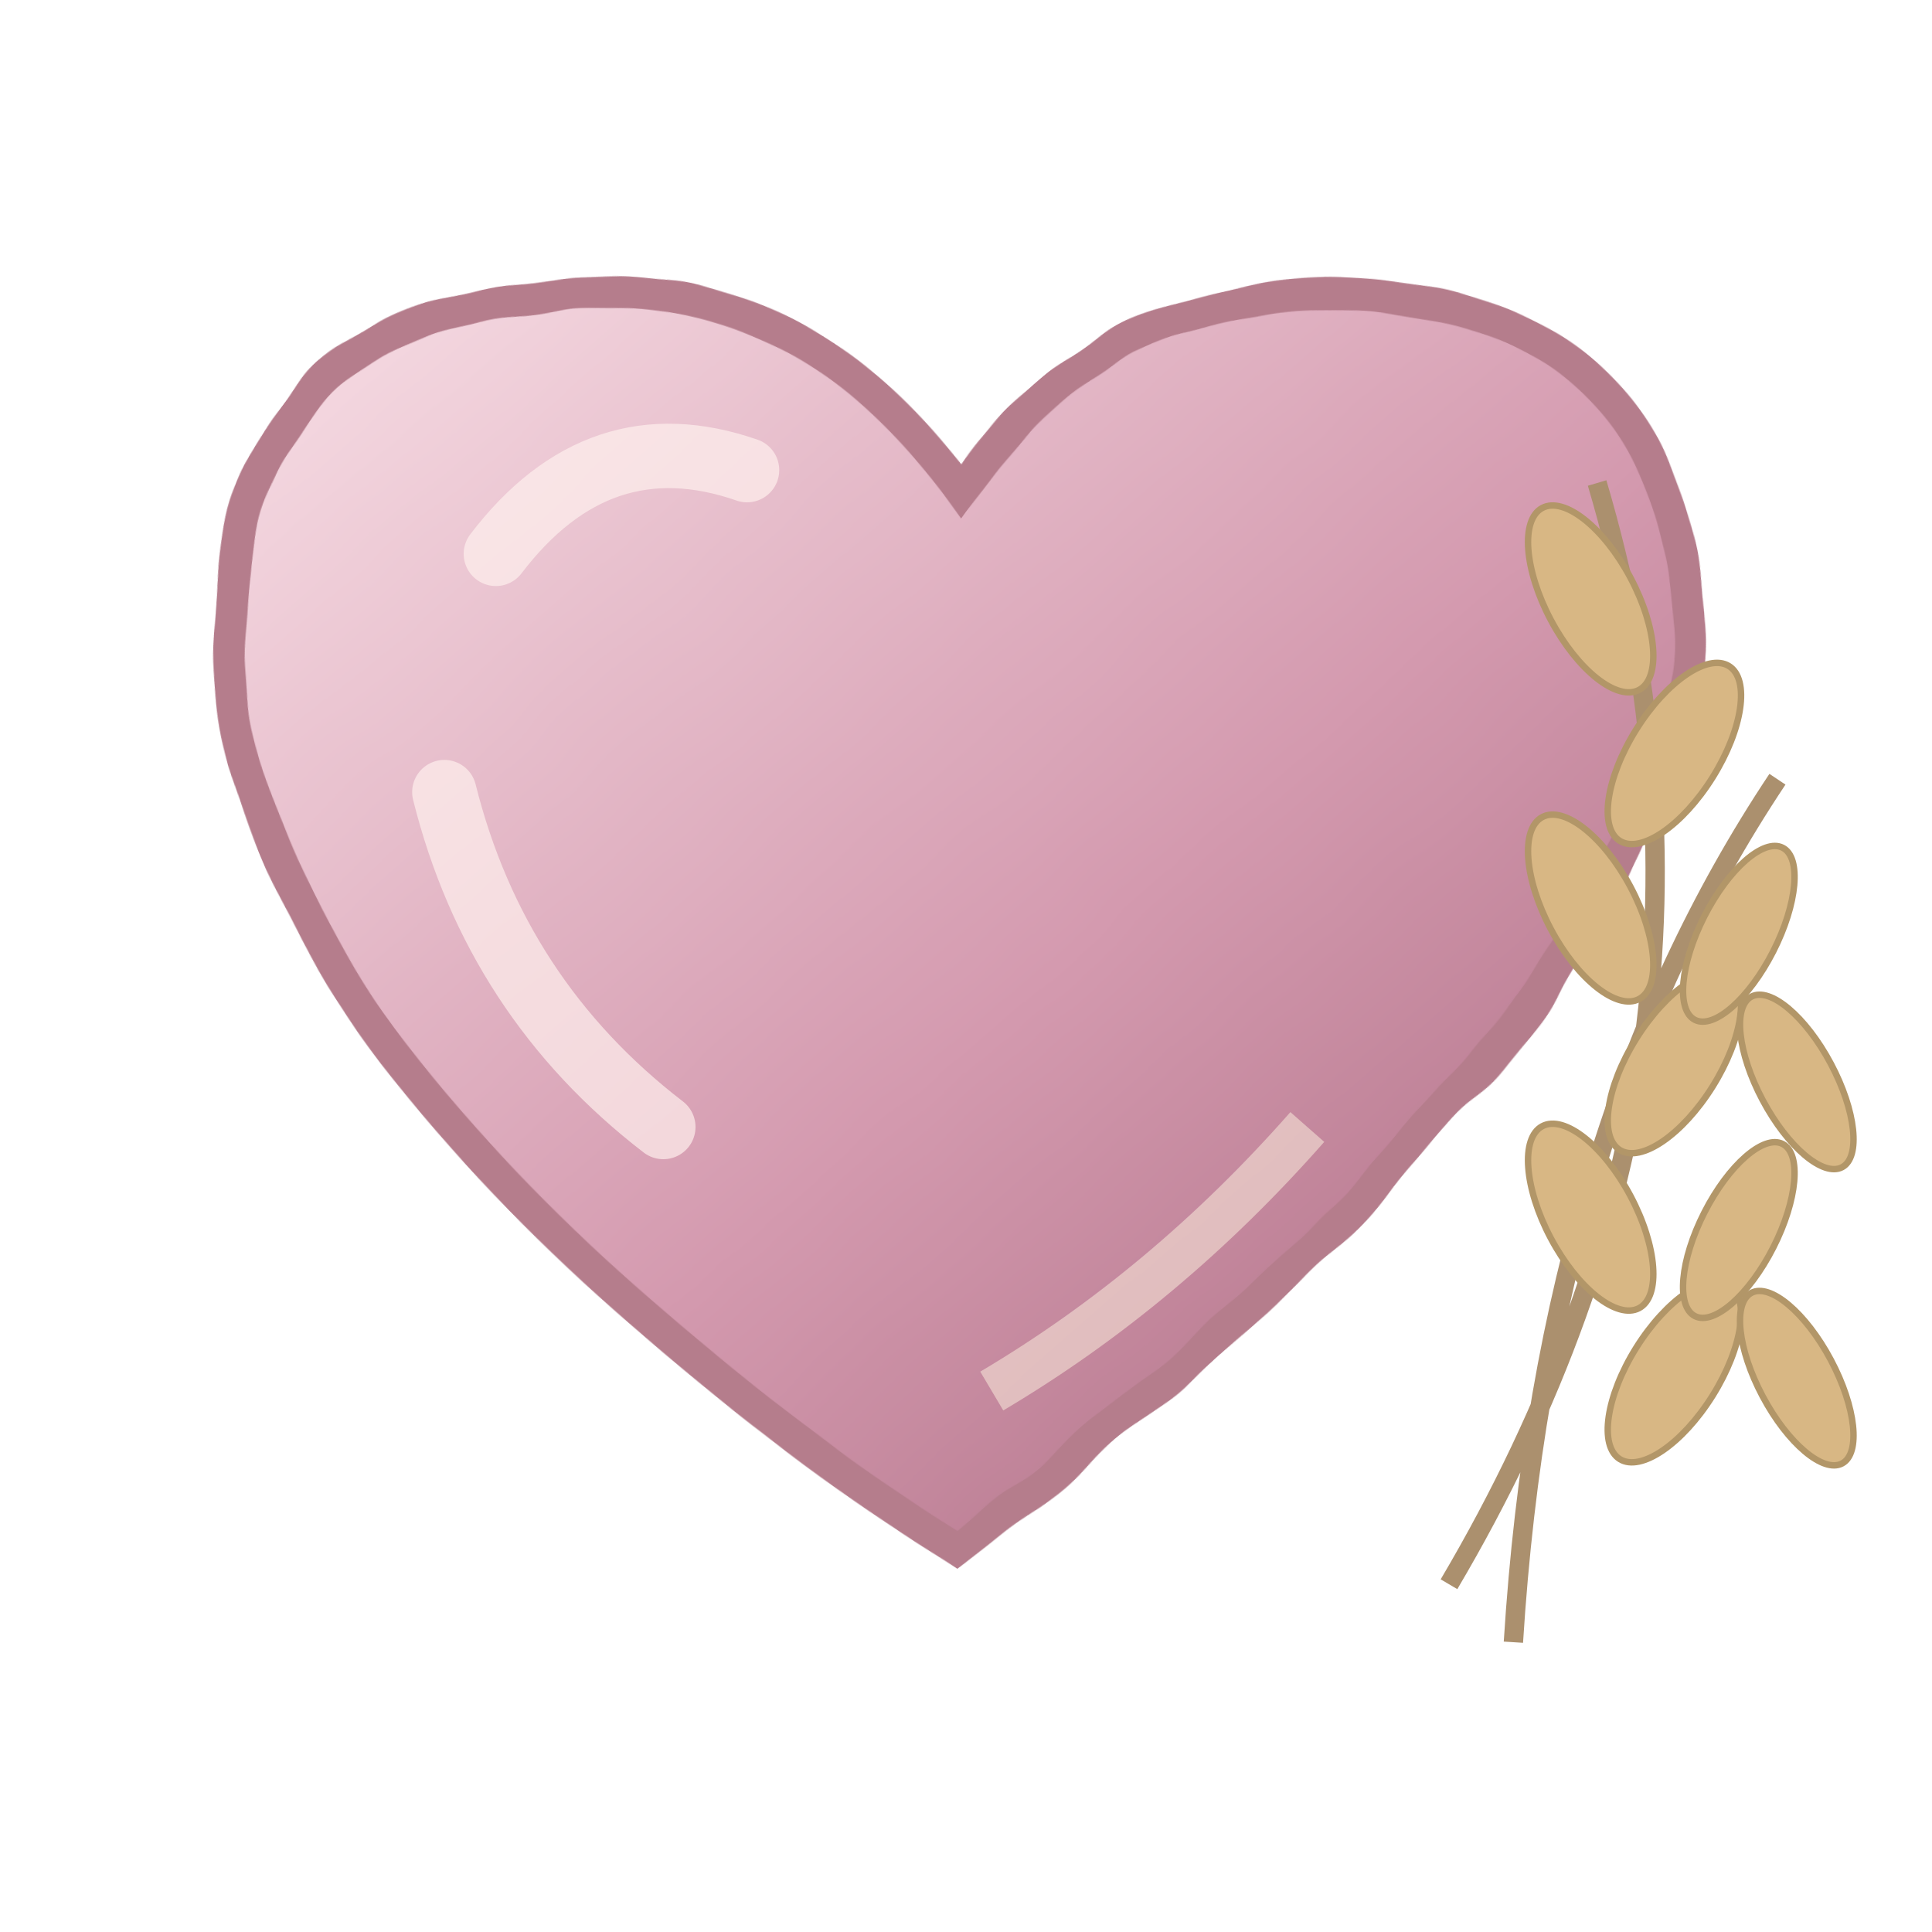
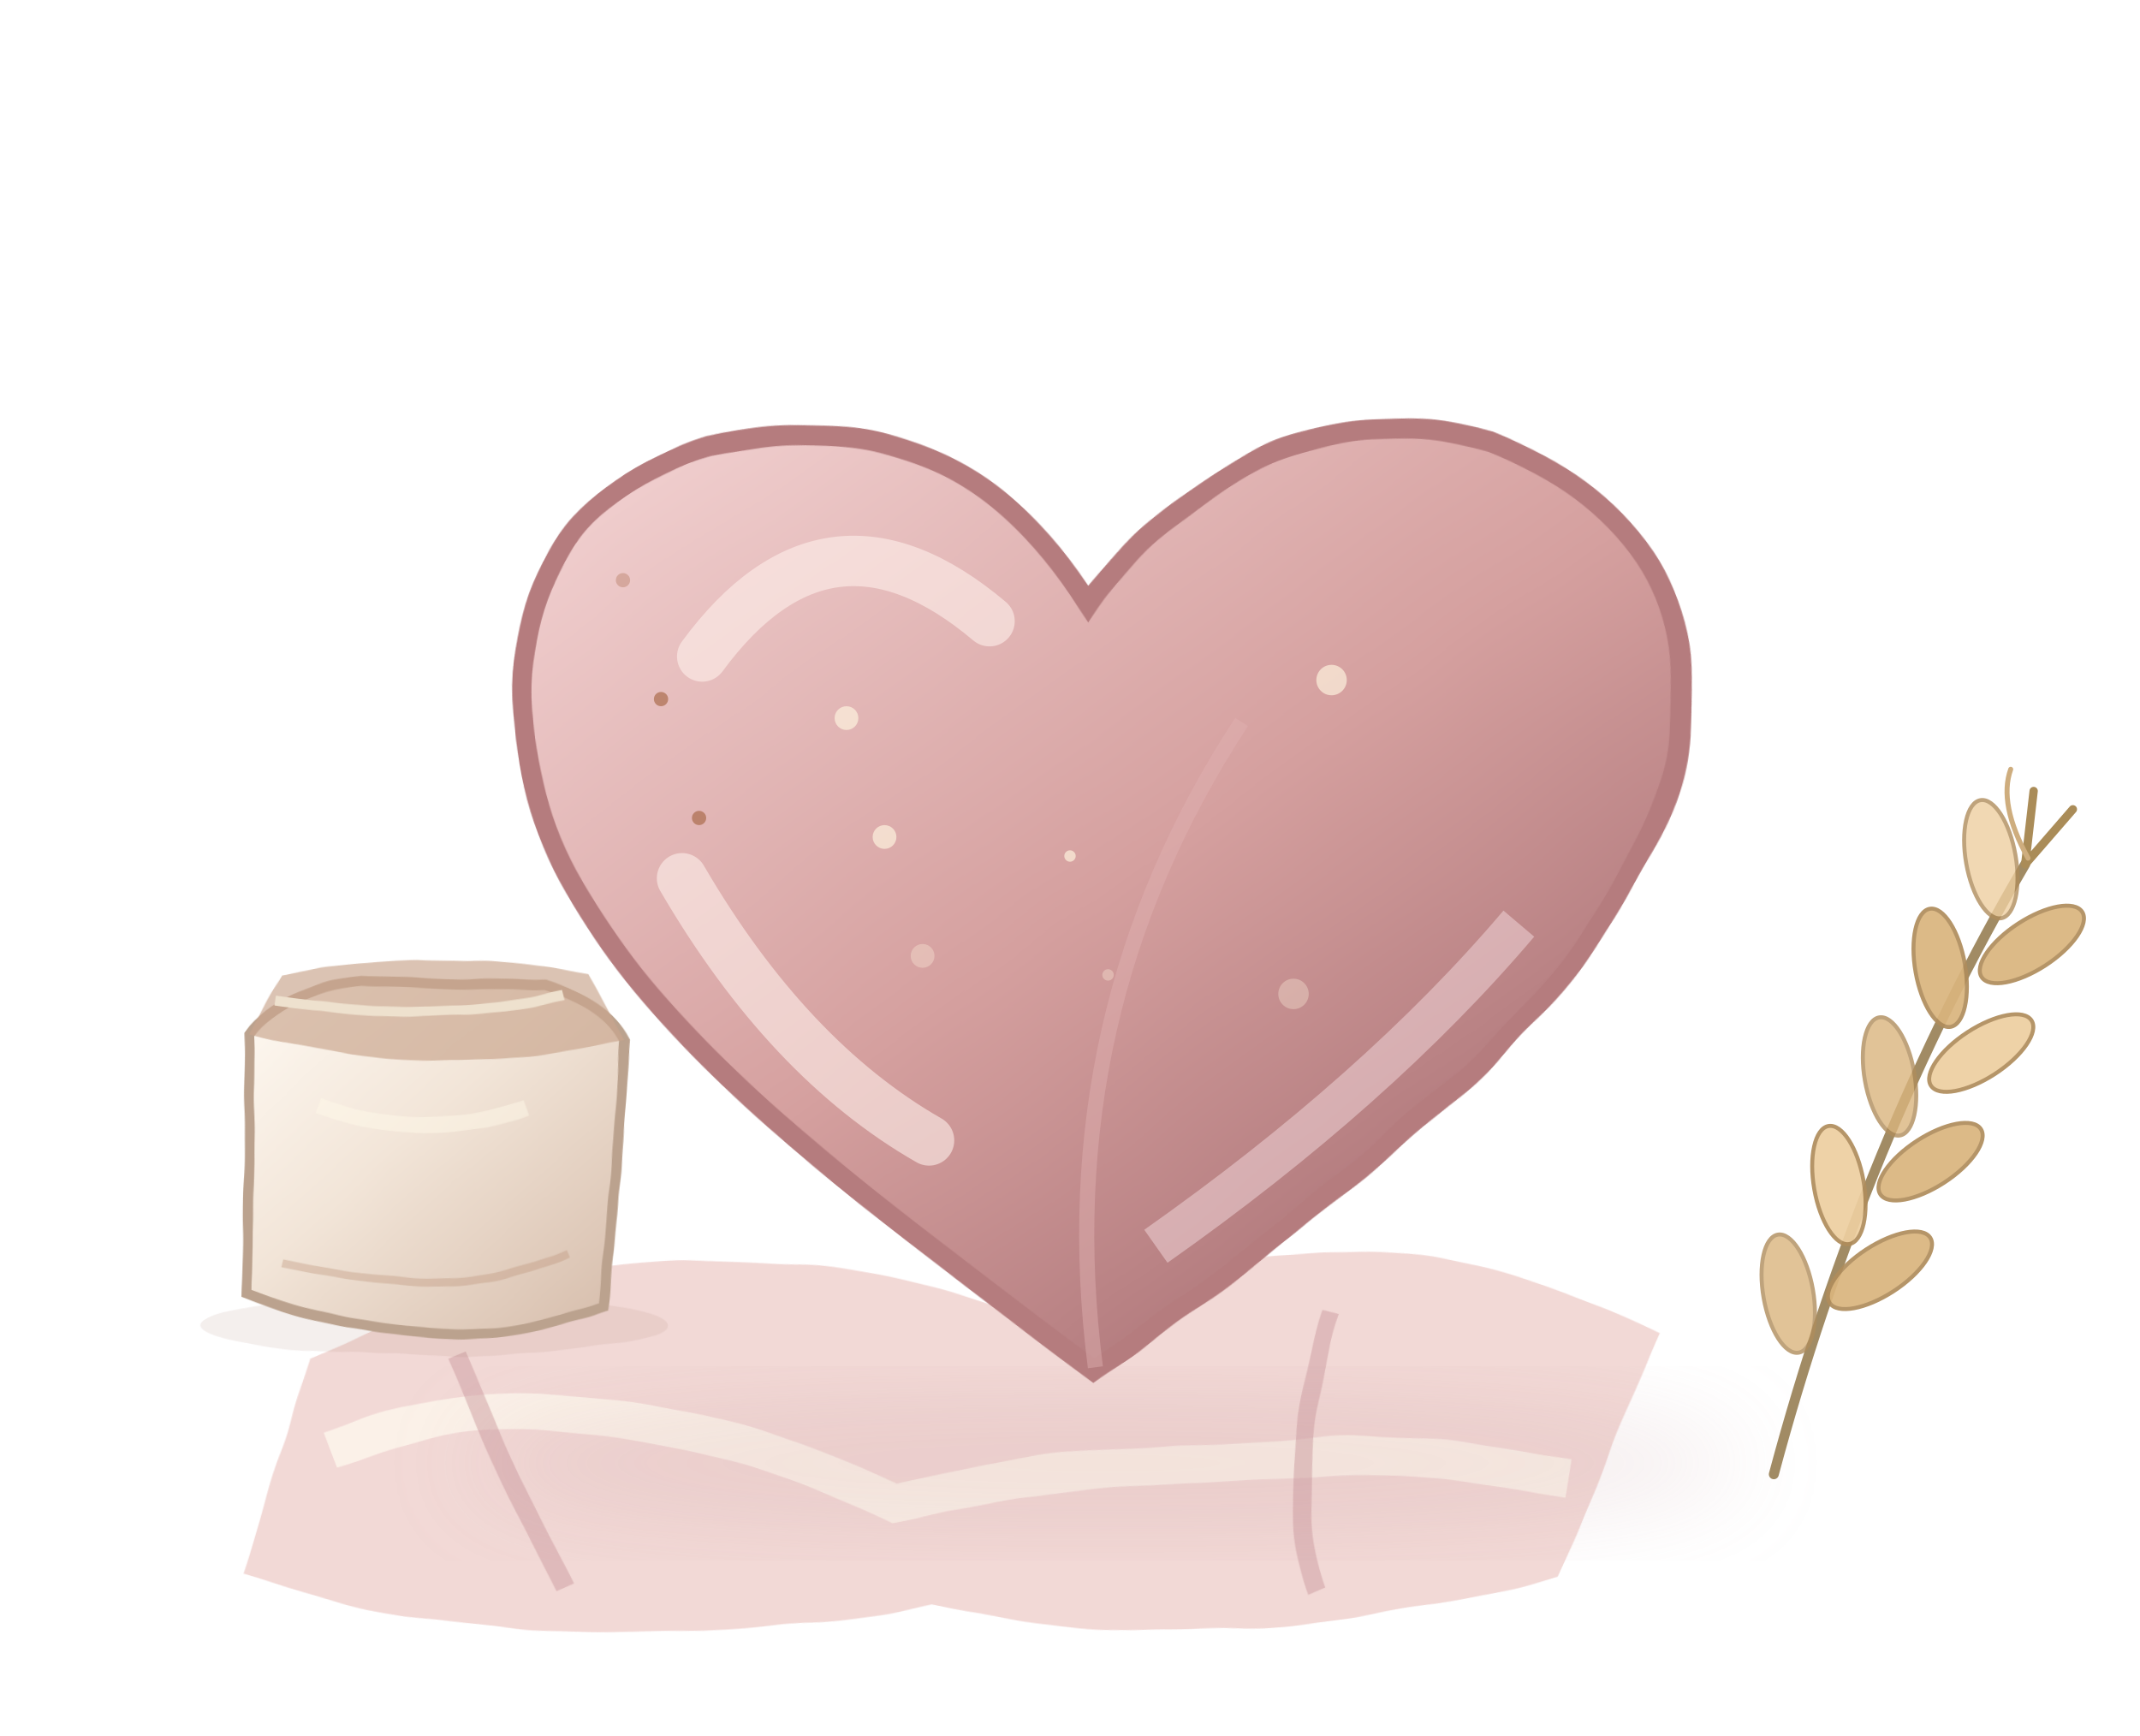
- <svg xmlns="http://www.w3.org/2000/svg" viewBox="0 0 300 300" role="img" aria-labelledby="t">
+ <svg xmlns="http://www.w3.org/2000/svg" viewBox="0 0 450 365" role="img" aria-labelledby="t">
  <defs>
-     <linearGradient id="rose" x1="0" y1="0" x2="1" y2="1">
-       <stop stop-color="#f8dfe6" />
-       <stop offset=".55" stop-color="#d49aaf" />
-       <stop offset="1" stop-color="#a6667c" />
+     <linearGradient id="crust" x1="0" y1="0" x2=".85" y2="1">
+       <stop stop-color="#ffefc6" />
+       <stop offset=".24" stop-color="#e7a96f" />
+       <stop offset=".57" stop-color="#c78150" />
+       <stop offset=".83" stop-color="#9e5939" />
+       <stop offset="1" stop-color="#6a382b" />
    </linearGradient>
-     <linearGradient id="wood" x1="0" y1="0" x2=".7" y2="1">
-       <stop stop-color="#f6d6b1" />
-       <stop offset=".5" stop-color="#ce9468" />
-       <stop offset="1" stop-color="#935a42" />
+     <linearGradient id="crumb" x1="0" y1="0" x2=".65" y2="1">
+       <stop stop-color="#fff9e9" />
+       <stop offset=".45" stop-color="#fae9c9" />
+       <stop offset="1" stop-color="#deb78b" />
    </linearGradient>
-     <filter id="wash">
-       <feTurbulence type="fractalNoise" baseFrequency=".034" numOctaves="3" seed="13" result="noise" />
-       <feDisplacementMap in="SourceGraphic" in2="noise" scale="2.6" />
+     <linearGradient id="paper" x1="0" y1="0" x2=".9" y2=".95">
+       <stop stop-color="#fffaf3" />
+       <stop offset=".47" stop-color="#f2e5d8" />
+       <stop offset="1" stop-color="#d9c1b0" />
+     </linearGradient>
+     <linearGradient id="blush" x1="0" y1="0" x2=".9" y2="1">
+       <stop stop-color="#f4d5d5" />
+       <stop offset=".52" stop-color="#d5a09f" />
+       <stop offset="1" stop-color="#9e656a" />
+     </linearGradient>
+     <linearGradient id="wood" x1=".05" y1=".1" x2=".95" y2=".9">
+       <stop stop-color="#f1cf9d" />
+       <stop offset=".55" stop-color="#c99161" />
+       <stop offset="1" stop-color="#8d553c" />
+     </linearGradient>
+     <linearGradient id="glass" x1="0" y1=".1" x2="1" y2=".3">
+       <stop stop-color="#978681" stop-opacity=".48" />
+       <stop offset=".21" stop-color="#fdfbf4" stop-opacity=".55" />
+       <stop offset=".65" stop-color="#e6dfd4" stop-opacity=".16" />
+       <stop offset="1" stop-color="#807b77" stop-opacity=".55" />
+     </linearGradient>
+     <linearGradient id="starter" x1=".1" y1=".1" x2=".5" y2="1">
+       <stop stop-color="#f3d9ab" />
+       <stop offset=".55" stop-color="#d3a171" />
+       <stop offset="1" stop-color="#a36e50" />
+     </linearGradient>
+     <linearGradient id="metal" x1="0" y1=".15" x2="1" y2=".8">
+       <stop stop-color="#a7a29a" />
+       <stop offset=".23" stop-color="#fefdf8" />
+       <stop offset=".48" stop-color="#c4c3b9" />
+       <stop offset=".75" stop-color="#fffdfa" />
+       <stop offset="1" stop-color="#8d8b86" />
+     </linearGradient>
+     <filter id="wash" x="-8%" y="-8%" width="116%" height="116%">
+       <feTurbulence type="fractalNoise" baseFrequency=".018" numOctaves="3" seed="9" result="noise" />
+       <feDisplacementMap in="SourceGraphic" in2="noise" scale="3.8" />
+     </filter>
+     <filter id="dry" x="-8%" y="-8%" width="116%" height="116%">
+       <feTurbulence type="fractalNoise" baseFrequency=".062" numOctaves="2" seed="14" result="noise" />
+       <feDisplacementMap in="SourceGraphic" in2="noise" scale="1.9" />
+     </filter>
+     <filter id="shade">
+       <feGaussianBlur stdDeviation="9" />
    </filter>
  </defs>
-   <path d="M149 241C94 205 30 148 36 92q4-41 45-46 42-6 68 30 26-36 68-30 40 5 45 46 6 55-113 149z" fill="url(#rose)" stroke="#b57d8c" stroke-width="5" filter="url(#wash)" />
-   <path d="M77 86q16-21 39-13M69 123q8 32 34 52" fill="none" stroke="#fff1ed" stroke-width="10" stroke-linecap="round" opacity=".69" />
-   <path d="M154 216q27-16 49-41" fill="none" stroke="#f5e3d6" stroke-width="7" opacity=".6" />
-   <g stroke="#ab906e" stroke-width="3" fill="none">
-     <path d="M225 246q49-83 23-171M235 255q5-80 41-134" />
+   <g transform="translate(61 253) scale(0.79)" filter="url(#wash)">
+     <path d="M5 41q92-45 186-12 94-35 174 6l-28 64q-90 25-166 8-101 18-183-8z" fill="#f1d5d2" opacity=".9" />
+     <path d="M10 65q65-25 151 15 108-22 179-7" stroke="#fff9ef" opacity=".74" stroke-width="10" fill="none" />
+     <path d="M44 40q16 37 29 62M277 29q-15 47-4 74" stroke="#cb999d" opacity=".48" stroke-width="5" fill="none" />
  </g>
-   <g fill="#d8b784" stroke="#b29668" stroke-width="1">
-     <ellipse cx="247" cy="93" rx="7" ry="16" transform="rotate(-28 247 93)" />
-     <ellipse cx="260" cy="117" rx="7" ry="16" transform="rotate(32 260 117)" />
-     <ellipse cx="247" cy="141" rx="7" ry="16" transform="rotate(-28 247 141)" />
-     <ellipse cx="260" cy="165" rx="7" ry="16" transform="rotate(32 260 165)" />
-     <ellipse cx="247" cy="189" rx="7" ry="16" transform="rotate(-28 247 189)" />
-     <ellipse cx="260" cy="213" rx="7" ry="16" transform="rotate(32 260 213)" />
-     <ellipse cx="270" cy="145" rx="6" ry="15" transform="rotate(27 270 145)" />
-     <ellipse cx="279" cy="168" rx="6" ry="15" transform="rotate(-28 279 168)" />
-     <ellipse cx="270" cy="191" rx="6" ry="15" transform="rotate(27 270 191)" />
-     <ellipse cx="279" cy="214" rx="6" ry="15" transform="rotate(-28 279 214)" />
+   <g transform="translate(83 49) scale(1.06)">
+     <ellipse cx="141" cy="244" rx="127" ry="16" fill="#be8c91" opacity=".15" filter="url(#shade)" />
+     <path d="M138 225C96 193 27 147 25 97q-3-42 37-55 48-12 76 32 31-44 80-32 39 14 37 56-1 49-117 127z" fill="url(#blush)" stroke="#b57c7e" stroke-width="4" filter="url(#wash)" />
+     <path d="M61 84q25-34 57-7M57 128q21 36 49 52" stroke="#fff1ec" stroke-width="10" opacity=".58" fill="none" stroke-linecap="round" />
+     <path d="M151 201q44-31 72-64" stroke="#f3dadd" stroke-width="8" opacity=".5" fill="none" />
+     <path d="M139 225q-9-70 29-128" stroke="#e1b1b2" stroke-width="3" opacity=".45" fill="none" />
  </g>
+   <g transform="translate(43 193) scale(0.42)" filter="url(#wash)">
+     <ellipse cx="115" cy="204" rx="117" ry="15" fill="#a98176" opacity=".13" />
+     <path d="M22 58q17-22 56-27l93 3q31 10 40 28l-11 133q-86 29-179-7z" fill="url(#paper)" stroke="#bba28e" stroke-width="5" />
+     <path d="M22 58q92 25 189 4l-18-33q-78-16-155-1z" fill="#c9a58d" opacity=".67" />
+     <path d="M35 41q81 12 145-2" fill="none" stroke="#eee1ce" stroke-width="5" />
+     <path d="M57 94q53 19 104 1" fill="none" stroke="#fff9e8" stroke-width="8" opacity=".49" />
+     <path d="M39 173q83 20 143-5" fill="none" stroke="#b99075" stroke-width="4" opacity=".35" />
+   </g>
+   <g transform="translate(373 310) rotate(25) scale(0.7)" stroke-linecap="round">
+     <path d="M0 0Q-18-102-9-198" fill="none" stroke="#a18b64" stroke-width="3" />
+     <path d="M-9-198l-7-21m7 21 6-21" stroke="#aa8c58" stroke-width="2.5" />
+     <ellipse cx="-19" cy="-195" rx="7.5" ry="18" transform="rotate(-35 -19 -195)" fill="#edcea0" opacity=".8" stroke="#af8c5b" stroke-width="1.2" />
+     <ellipse cx="3" cy="-177" rx="7.5" ry="18" transform="rotate(32 3 -177)" fill="#d9b47d" opacity=".92" stroke="#af8c5b" stroke-width="1.2" />
+     <ellipse cx="-19" cy="-159" rx="7.5" ry="18" transform="rotate(-35 -19 -159)" fill="#d9b47d" opacity=".92" stroke="#af8c5b" stroke-width="1.2" />
+     <ellipse cx="3" cy="-141" rx="7.5" ry="18" transform="rotate(32 3 -141)" fill="#edcea0" opacity=".92" stroke="#af8c5b" stroke-width="1.2" />
+     <ellipse cx="-19" cy="-123" rx="7.5" ry="18" transform="rotate(-35 -19 -123)" fill="#d9b47d" opacity=".8" stroke="#af8c5b" stroke-width="1.2" />
+     <ellipse cx="3" cy="-105" rx="7.5" ry="18" transform="rotate(32 3 -105)" fill="#d9b47d" opacity=".92" stroke="#af8c5b" stroke-width="1.2" />
+     <ellipse cx="-19" cy="-87" rx="7.5" ry="18" transform="rotate(-35 -19 -87)" fill="#edcea0" opacity=".92" stroke="#af8c5b" stroke-width="1.2" />
+     <ellipse cx="3" cy="-69" rx="7.5" ry="18" transform="rotate(32 3 -69)" fill="#d9b47d" opacity=".92" stroke="#af8c5b" stroke-width="1.2" />
+     <ellipse cx="-19" cy="-51" rx="7.5" ry="18" transform="rotate(-35 -19 -51)" fill="#d9b47d" opacity=".8" stroke="#af8c5b" stroke-width="1.2" />
+     <path d="M-9-200Q-24-211-25-222" stroke="#cead7e" stroke-width="1.5" fill="none" />
+   </g>
+   <circle cx="131" cy="122" r="1.5" fill="#a86848" opacity=".33" />
+   <circle cx="178" cy="151" r="2.5" fill="#fff4df" opacity=".67" />
+   <circle cx="225" cy="180" r="1.2" fill="#fff4df" opacity=".67" />
+   <circle cx="272" cy="209" r="3.2" fill="#fff4df" opacity=".33" />
+   <circle cx="139" cy="147" r="1.5" fill="#a86848" opacity=".67" />
+   <circle cx="186" cy="176" r="2.5" fill="#fff4df" opacity=".67" />
+   <circle cx="233" cy="205" r="1.2" fill="#fff4df" opacity=".33" />
+   <circle cx="280" cy="143" r="3.2" fill="#fff4df" opacity=".67" />
+   <circle cx="147" cy="172" r="1.5" fill="#a86848" opacity=".67" />
+   <circle cx="194" cy="201" r="2.5" fill="#fff4df" opacity=".33" />
</svg>
